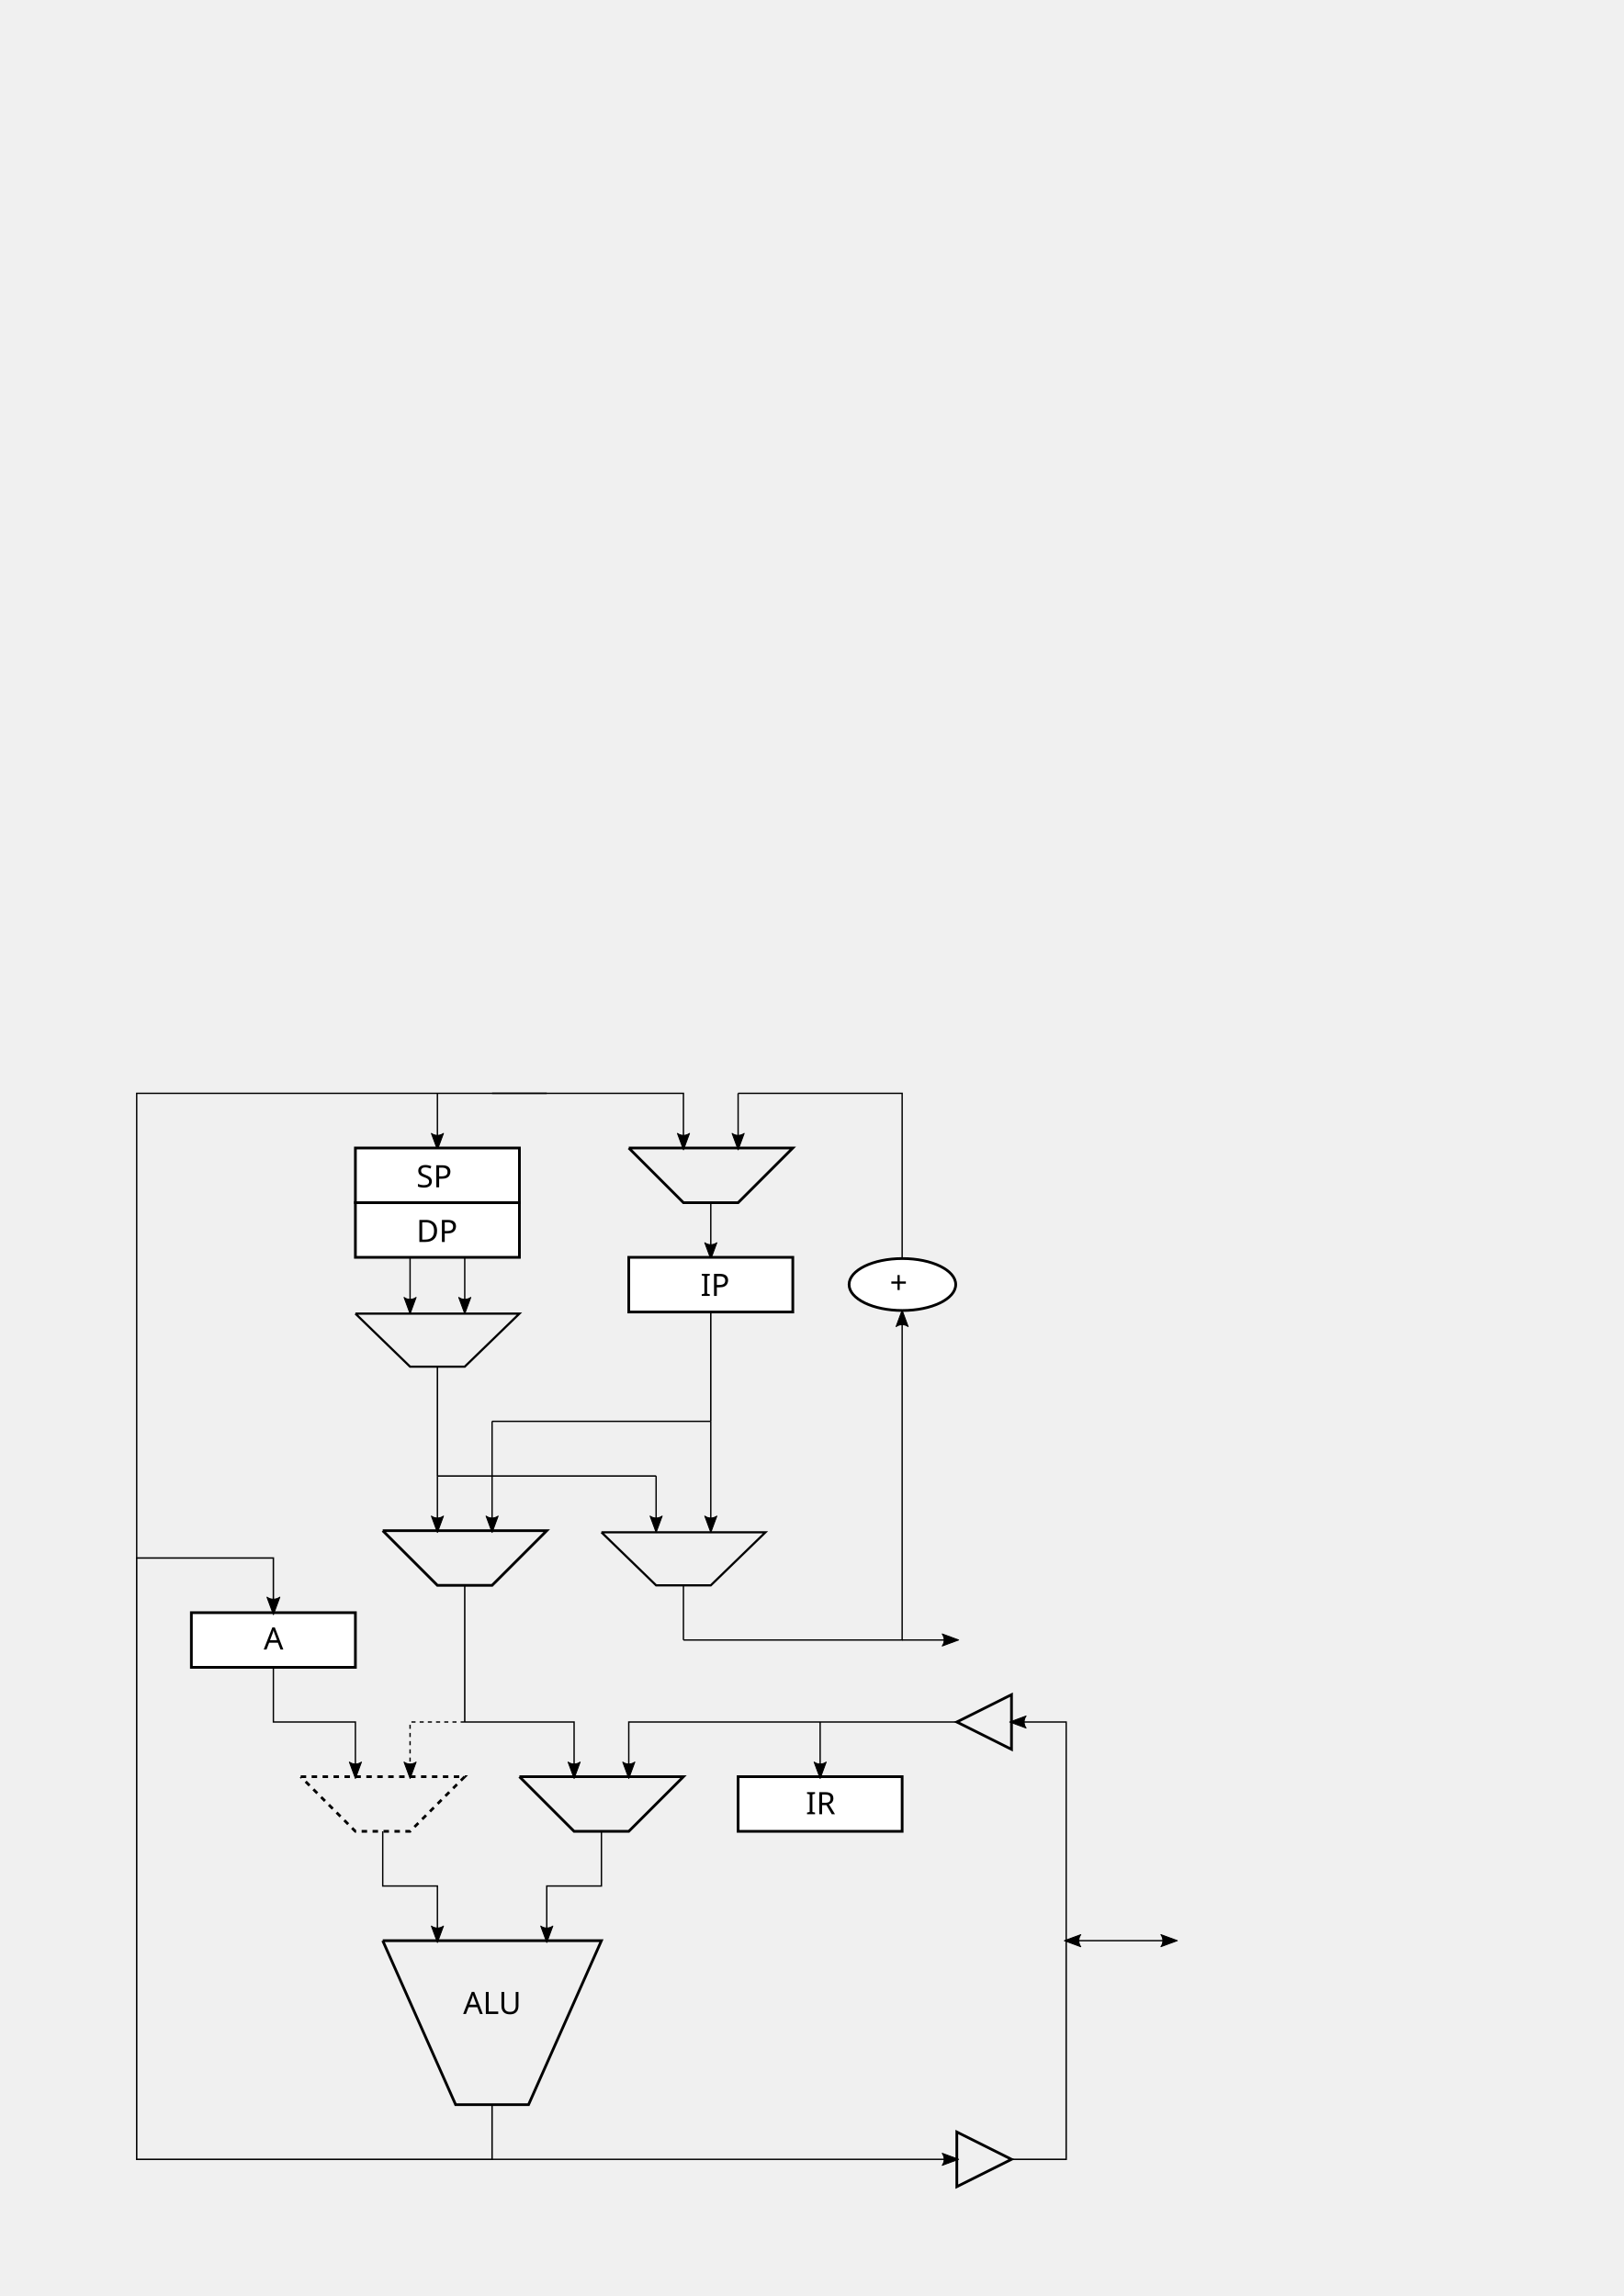
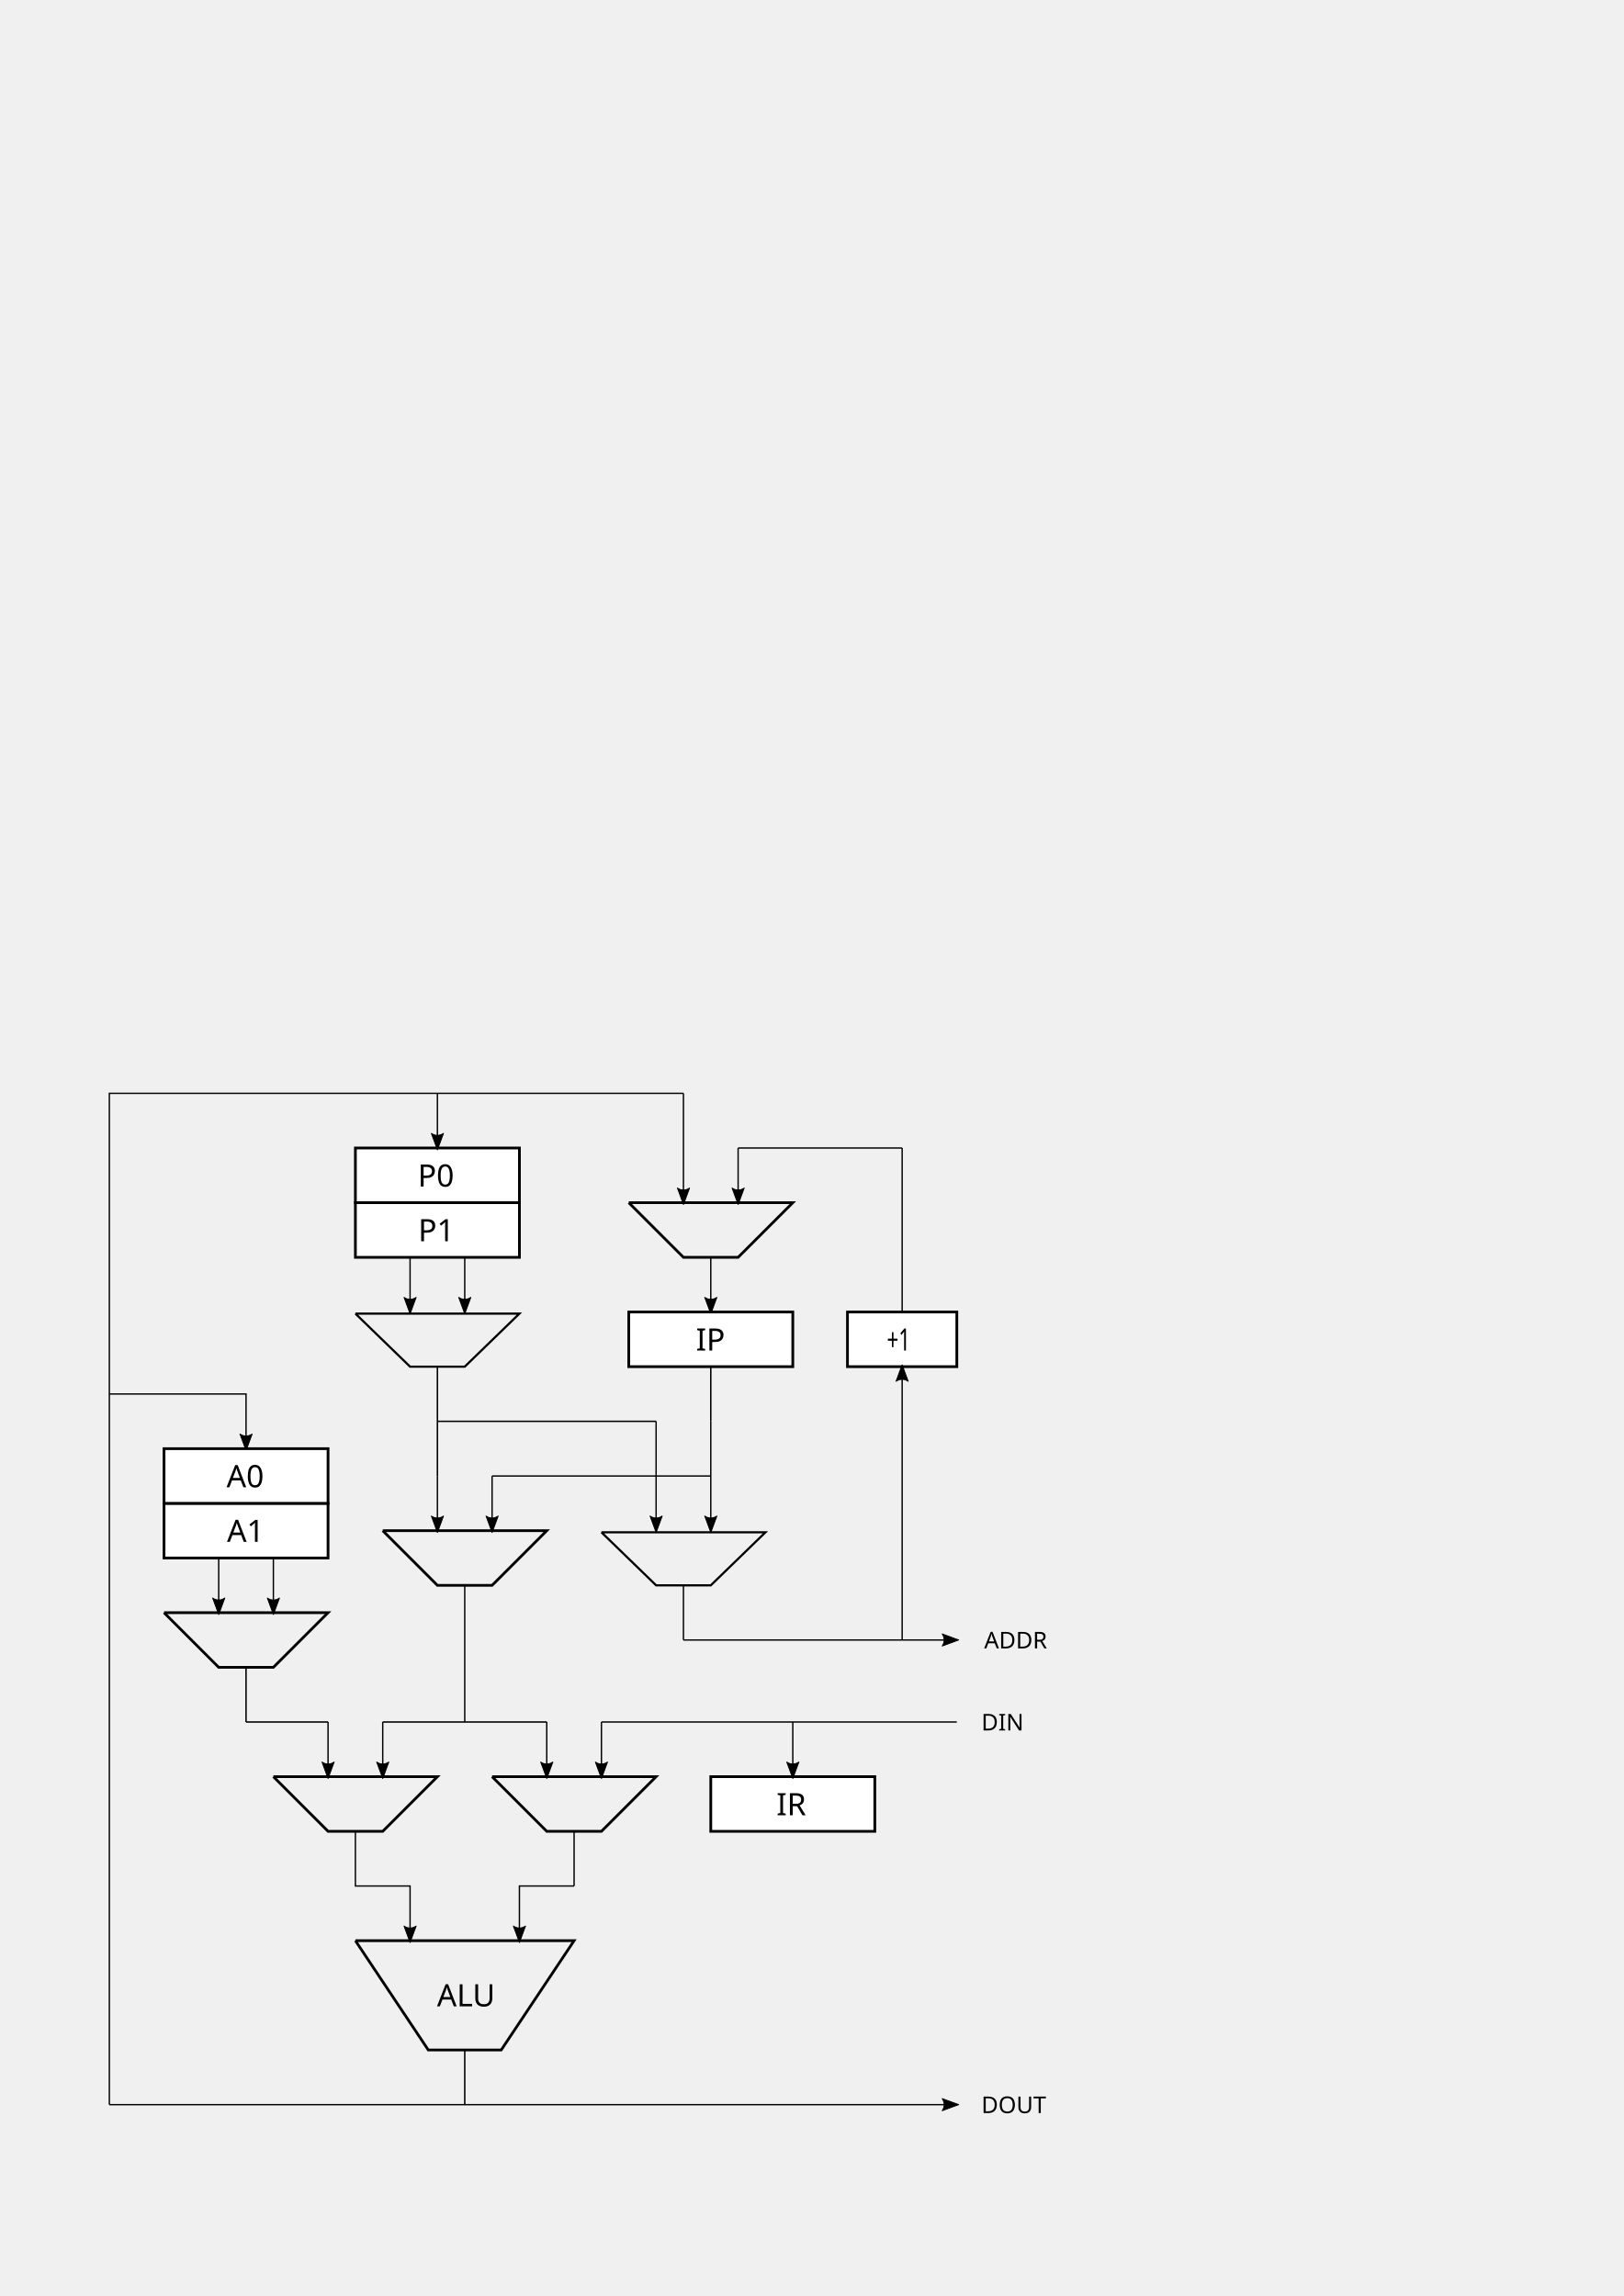
<svg xmlns="http://www.w3.org/2000/svg" width="297mm" height="420mm" viewBox="0 0 297 420" version="1.1" id="svg8">
  <defs id="defs2">
+     <marker orient="auto" refY="0.0" refX="0.0" id="marker8257" style="overflow:visible;">
+       <path id="path8255" style="fill-rule:evenodd;stroke-width:0.625;stroke-linejoin:round;stroke:#000000;stroke-opacity:1;fill:#000000;fill-opacity:1" d="M 8.719,4.034 L -2.207,0.016 L 8.719,-4.002 C 6.973,-1.63 6.983,1.616 8.719,4.034 z " transform="scale(1.1) rotate(180) translate(1,0)" />
+     </marker>
+     <marker style="overflow:visible;" id="marker4934" refX="0.0" refY="0.0" orient="auto">
+       <path transform="scale(1.1) rotate(180) translate(1,0)" d="M 8.719,4.034 L -2.207,0.016 L 8.719,-4.002 C 6.973,-1.63 6.983,1.616 8.719,4.034 z " style="fill-rule:evenodd;stroke-width:0.625;stroke-linejoin:round;stroke:#000000;stroke-opacity:1;fill:#000000;fill-opacity:1" id="path4932" />
+     </marker>
+     <marker orient="auto" refY="0.0" refX="0.0" id="marker4731" style="overflow:visible;">
+       <path id="path4729" style="fill-rule:evenodd;stroke-width:0.625;stroke-linejoin:round;stroke:#000000;stroke-opacity:1;fill:#000000;fill-opacity:1" d="M 8.719,4.034 L -2.207,0.016 L 8.719,-4.002 C 6.973,-1.63 6.983,1.616 8.719,4.034 z " transform="scale(1.1) rotate(180) translate(1,0)" />
+     </marker>
+     <marker style="overflow:visible;" id="marker2087" refX="0.0" refY="0.0" orient="auto">
+       <path transform="scale(1.1) rotate(180) translate(1,0)" d="M 8.719,4.034 L -2.207,0.016 L 8.719,-4.002 C 6.973,-1.63 6.983,1.616 8.719,4.034 z " style="fill-rule:evenodd;stroke-width:0.625;stroke-linejoin:round;stroke:#000000;stroke-opacity:1;fill:#000000;fill-opacity:1" id="path2085" />
+     </marker>
+     <marker orient="auto" refY="0.0" refX="0.0" id="marker7317" style="overflow:visible;">
+       <path id="path7315" style="fill-rule:evenodd;stroke-width:0.625;stroke-linejoin:round;stroke:#000000;stroke-opacity:1;fill:#000000;fill-opacity:1" d="M 8.719,4.034 L -2.207,0.016 L 8.719,-4.002 C 6.973,-1.63 6.983,1.616 8.719,4.034 z " transform="scale(1.1) rotate(180) translate(1,0)" />
+     </marker>
+     <marker style="overflow:visible;" id="marker6648" refX="0.0" refY="0.0" orient="auto">
+       <path transform="scale(1.1) rotate(180) translate(1,0)" d="M 8.719,4.034 L -2.207,0.016 L 8.719,-4.002 C 6.973,-1.63 6.983,1.616 8.719,4.034 z " style="fill-rule:evenodd;stroke-width:0.625;stroke-linejoin:round;stroke:#000000;stroke-opacity:1;fill:#000000;fill-opacity:1" id="path6646" />
+     </marker>
+     <marker orient="auto" refY="0.0" refX="0.0" id="marker2574" style="overflow:visible;">
+       <path id="path2572" style="fill-rule:evenodd;stroke-width:0.625;stroke-linejoin:round;stroke:#000000;stroke-opacity:1;fill:#000000;fill-opacity:1" d="M 8.719,4.034 L -2.207,0.016 L 8.719,-4.002 C 6.973,-1.63 6.983,1.616 8.719,4.034 z " transform="scale(1.1) rotate(180) translate(1,0)" />
+     </marker>
+     <marker style="overflow:visible;" id="marker2372" refX="0.0" refY="0.0" orient="auto">
+       <path transform="scale(1.1) rotate(180) translate(1,0)" d="M 8.719,4.034 L -2.207,0.016 L 8.719,-4.002 C 6.973,-1.63 6.983,1.616 8.719,4.034 z " style="fill-rule:evenodd;stroke-width:0.625;stroke-linejoin:round;stroke:#000000;stroke-opacity:1;fill:#000000;fill-opacity:1" id="path2370" />
+     </marker>
+     <marker style="overflow:visible;" id="marker1744" refX="0.0" refY="0.0" orient="auto">
+       <path transform="scale(1.1) rotate(180) translate(1,0)" d="M 8.719,4.034 L -2.207,0.016 L 8.719,-4.002 C 6.973,-1.63 6.983,1.616 8.719,4.034 z " style="fill-rule:evenodd;stroke-width:0.625;stroke-linejoin:round;stroke:#000000;stroke-opacity:1;fill:#000000;fill-opacity:1" id="path1742" />
+     </marker>
    <marker orient="auto" refY="0.0" refX="0.0" id="marker1616" style="overflow:visible;">
      <path id="path1614" style="fill-rule:evenodd;stroke-width:0.625;stroke-linejoin:round;stroke:#000000;stroke-opacity:1;fill:#000000;fill-opacity:1" d="M 8.719,4.034 L -2.207,0.016 L 8.719,-4.002 C 6.973,-1.63 6.983,1.616 8.719,4.034 z " transform="scale(1.1) rotate(180) translate(1,0)" />
    </marker>
    <marker style="overflow:visible;" id="marker1096" refX="0.0" refY="0.0" orient="auto">
      <path transform="scale(1.1) rotate(180) translate(1,0)" d="M 8.719,4.034 L -2.207,0.016 L 8.719,-4.002 C 6.973,-1.63 6.983,1.616 8.719,4.034 z " style="fill-rule:evenodd;stroke-width:0.625;stroke-linejoin:round;stroke:#000000;stroke-opacity:1;fill:#000000;fill-opacity:1" id="path1094" />
    </marker>
-     <marker style="overflow:visible;" id="marker15450" refX="0.0" refY="0.0" orient="auto">
-       <path transform="scale(1.1) rotate(180) translate(1,0)" d="M 8.719,4.034 L -2.207,0.016 L 8.719,-4.002 C 6.973,-1.63 6.983,1.616 8.719,4.034 z " style="fill-rule:evenodd;stroke-width:0.625;stroke-linejoin:round;stroke:#000000;stroke-opacity:1;fill:#000000;fill-opacity:1" id="path15448" />
-     </marker>
    <marker orient="auto" refY="0.0" refX="0.0" id="marker15140" style="overflow:visible;">
      <path id="path15138" style="fill-rule:evenodd;stroke-width:0.625;stroke-linejoin:round;stroke:#000000;stroke-opacity:1;fill:#000000;fill-opacity:1" d="M 8.719,4.034 L -2.207,0.016 L 8.719,-4.002 C 6.973,-1.63 6.983,1.616 8.719,4.034 z " transform="scale(1.1) rotate(180) translate(1,0)" />
    </marker>
    <marker style="overflow:visible;" id="marker13744" refX="0.0" refY="0.0" orient="auto">
      <path transform="scale(1.1) rotate(180) translate(1,0)" d="M 8.719,4.034 L -2.207,0.016 L 8.719,-4.002 C 6.973,-1.63 6.983,1.616 8.719,4.034 z " style="fill-rule:evenodd;stroke-width:0.625;stroke-linejoin:round;stroke:#000000;stroke-opacity:1;fill:#000000;fill-opacity:1" id="path13742" />
-     </marker>
-     <marker orient="auto" refY="0.0" refX="0.0" id="marker13342" style="overflow:visible;">
-       <path id="path13340" style="fill-rule:evenodd;stroke-width:0.625;stroke-linejoin:round;stroke:#000000;stroke-opacity:1;fill:#000000;fill-opacity:1" d="M 8.719,4.034 L -2.207,0.016 L 8.719,-4.002 C 6.973,-1.63 6.983,1.616 8.719,4.034 z " transform="scale(1.1) rotate(180) translate(1,0)" />
    </marker>
    <marker orient="auto" refY="0.0" refX="0.0" id="Arrow2Lstart" style="overflow:visible">
      <path id="path855" style="fill-rule:evenodd;stroke-width:0.625;stroke-linejoin:round;stroke:#000000;stroke-opacity:1;fill:#000000;fill-opacity:1" d="M 8.719,4.034 L -2.207,0.016 L 8.719,-4.002 C 6.973,-1.63 6.983,1.616 8.719,4.034 z " transform="scale(1.1) translate(1,0)" />
    </marker>
    <marker orient="auto" refY="0.0" refX="0.0" id="Arrow1Lend" style="overflow:visible;">
      <path id="path840" d="M 0.0,0.0 L 5.0,-5.0 L -12.5,0.0 L 5.0,5.0 L 0.0,0.0 z " style="fill-rule:evenodd;stroke:#000000;stroke-width:1pt;stroke-opacity:1;fill:#000000;fill-opacity:1" transform="scale(0.8) rotate(180) translate(12.5,0)" />
    </marker>
    <marker orient="auto" refY="0.0" refX="0.0" id="Arrow1Lstart" style="overflow:visible">
      <path id="path837" d="M 0.0,0.0 L 5.0,-5.0 L -12.5,0.0 L 5.0,5.0 L 0.0,0.0 z " style="fill-rule:evenodd;stroke:#000000;stroke-width:1pt;stroke-opacity:1;fill:#000000;fill-opacity:1" transform="scale(0.8) translate(12.5,0)" />
    </marker>
    <marker style="overflow:visible" id="marker12744" refX="0" refY="0" orient="auto">
      <path transform="matrix(-1.1,0,0,-1.1,-1.1,0)" d="M 8.719,4.034 -2.207,0.016 8.719,-4.002 c -1.745,2.372 -1.735,5.617 -6e-7,8.035 z" style="fill:#000000;fill-opacity:1;fill-rule:evenodd;stroke:#000000;stroke-width:0.625;stroke-linejoin:round;stroke-opacity:1" id="path12742" />
    </marker>
-     <marker orient="auto" refY="0" refX="0" id="marker12556" style="overflow:visible">
-       <path id="path12554" style="fill:#000000;fill-opacity:1;fill-rule:evenodd;stroke:#000000;stroke-width:0.625;stroke-linejoin:round;stroke-opacity:1" d="M 8.719,4.034 -2.207,0.016 8.719,-4.002 c -1.745,2.372 -1.735,5.617 -6e-7,8.035 z" transform="matrix(-1.1,0,0,-1.1,-1.1,0)" />
-     </marker>
    <marker orient="auto" refY="0" refX="0" id="marker11653" style="overflow:visible">
      <path id="path11651" style="fill:#000000;fill-opacity:1;fill-rule:evenodd;stroke:#000000;stroke-width:0.625;stroke-linejoin:round;stroke-opacity:1" d="M 8.719,4.034 -2.207,0.016 8.719,-4.002 c -1.745,2.372 -1.735,5.617 -6e-7,8.035 z" transform="matrix(-1.1,0,0,-1.1,-1.1,0)" />
    </marker>
-     <marker style="overflow:visible" id="marker11533" refX="0" refY="0" orient="auto">
-       <path transform="matrix(-1.1,0,0,-1.1,-1.1,0)" d="M 8.719,4.034 -2.207,0.016 8.719,-4.002 c -1.745,2.372 -1.735,5.617 -6e-7,8.035 z" style="fill:#000000;fill-opacity:1;fill-rule:evenodd;stroke:#000000;stroke-width:0.625;stroke-linejoin:round;stroke-opacity:1" id="path11531" />
-     </marker>
    <marker orient="auto" refY="0" refX="0" id="marker10780" style="overflow:visible">
      <path id="path10778" style="fill:#000000;fill-opacity:1;fill-rule:evenodd;stroke:#000000;stroke-width:0.625;stroke-linejoin:round;stroke-opacity:1" d="M 8.719,4.034 -2.207,0.016 8.719,-4.002 c -1.745,2.372 -1.735,5.617 -6e-7,8.035 z" transform="matrix(-1.1,0,0,-1.1,-1.1,0)" />
-     </marker>
-     <marker style="overflow:visible" id="marker10226" refX="0" refY="0" orient="auto">
-       <path transform="matrix(-1.1,0,0,-1.1,-1.1,0)" d="M 8.719,4.034 -2.207,0.016 8.719,-4.002 c -1.745,2.372 -1.735,5.617 -6e-7,8.035 z" style="fill:#000000;fill-opacity:1;fill-rule:evenodd;stroke:#000000;stroke-width:0.625;stroke-linejoin:round;stroke-opacity:1" id="path10224" />
-     </marker>
-     <marker orient="auto" refY="0" refX="0" id="marker9500" style="overflow:visible">
-       <path id="path9498" style="fill:#000000;fill-opacity:1;fill-rule:evenodd;stroke:#000000;stroke-width:0.625;stroke-linejoin:round;stroke-opacity:1" d="M 8.719,4.034 -2.207,0.016 8.719,-4.002 c -1.745,2.372 -1.735,5.617 -6e-7,8.035 z" transform="matrix(-1.1,0,0,-1.1,-1.1,0)" />
-     </marker>
-     <marker style="overflow:visible" id="marker9216" refX="0" refY="0" orient="auto">
-       <path transform="matrix(-1.1,0,0,-1.1,-1.1,0)" d="M 8.719,4.034 -2.207,0.016 8.719,-4.002 c -1.745,2.372 -1.735,5.617 -6e-7,8.035 z" style="fill:#000000;fill-opacity:1;fill-rule:evenodd;stroke:#000000;stroke-width:0.625;stroke-linejoin:round;stroke-opacity:1" id="path9214" />
-     </marker>
-     <marker orient="auto" refY="0" refX="0" id="marker8976" style="overflow:visible">
-       <path id="path8974" style="fill:#000000;fill-opacity:1;fill-rule:evenodd;stroke:#000000;stroke-width:0.625;stroke-linejoin:round;stroke-opacity:1" d="M 8.719,4.034 -2.207,0.016 8.719,-4.002 c -1.745,2.372 -1.735,5.617 -6e-7,8.035 z" transform="matrix(-1.1,0,0,-1.1,-1.1,0)" />
-     </marker>
-     <marker style="overflow:visible" id="marker8070" refX="0" refY="0" orient="auto">
-       <path transform="matrix(-1.1,0,0,-1.1,-1.1,0)" d="M 8.719,4.034 -2.207,0.016 8.719,-4.002 c -1.745,2.372 -1.735,5.617 -6e-7,8.035 z" style="fill:#000000;fill-opacity:1;fill-rule:evenodd;stroke:#000000;stroke-width:0.625;stroke-linejoin:round;stroke-opacity:1" id="path8068" />
-     </marker>
-     <marker orient="auto" refY="0" refX="0" id="marker7844" style="overflow:visible">
-       <path id="path7842" style="fill:#000000;fill-opacity:1;fill-rule:evenodd;stroke:#000000;stroke-width:0.625;stroke-linejoin:round;stroke-opacity:1" d="M 8.719,4.034 -2.207,0.016 8.719,-4.002 c -1.745,2.372 -1.735,5.617 -6e-7,8.035 z" transform="matrix(-1.1,0,0,-1.1,-1.1,0)" />
    </marker>
    <marker style="overflow:visible" id="marker7760" refX="0" refY="0" orient="auto">
      <path transform="matrix(-1.1,0,0,-1.1,-1.1,0)" d="M 8.719,4.034 -2.207,0.016 8.719,-4.002 c -1.745,2.372 -1.735,5.617 -6e-7,8.035 z" style="fill:#000000;fill-opacity:1;fill-rule:evenodd;stroke:#000000;stroke-width:0.625;stroke-linejoin:round;stroke-opacity:1" id="path7758" />
    </marker>
    <marker orient="auto" refY="0" refX="0" id="Arrow1Mend" style="overflow:visible">
      <path id="path846" d="M 0,0 5,-5 -12.5,0 5,5 Z" style="fill:#000000;fill-opacity:1;fill-rule:evenodd;stroke:#000000;stroke-width:1pt;stroke-opacity:1" transform="matrix(-0.4,0,0,-0.4,-4,0)" />
    </marker>
    <marker orient="auto" refY="0" refX="0" id="Arrow2Lend" style="overflow:visible">
      <path id="path858" style="fill:#000000;fill-opacity:1;fill-rule:evenodd;stroke:#000000;stroke-width:0.625;stroke-linejoin:round;stroke-opacity:1" d="M 8.719,4.034 -2.207,0.016 8.719,-4.002 c -1.745,2.372 -1.735,5.617 -6e-7,8.035 z" transform="matrix(-1.1,0,0,-1.1,-1.1,0)" />
    </marker>
    <marker style="overflow:visible" id="marker3926" refX="0" refY="0" orient="auto">
      <path transform="matrix(-1.1,0,0,-1.1,-1.1,0)" d="M 8.719,4.034 -2.207,0.016 8.719,-4.002 c -1.745,2.372 -1.735,5.617 -6e-7,8.035 z" style="fill:#000000;fill-opacity:1;fill-rule:evenodd;stroke:#000000;stroke-width:0.625;stroke-linejoin:round;stroke-opacity:1" id="path3924" />
    </marker>
    <marker style="overflow:visible" id="marker1096-6" refX="0" refY="0" orient="auto">
      <path transform="matrix(-1.1,0,0,-1.1,-1.1,0)" d="M 8.719,4.034 -2.207,0.016 8.719,-4.002 c -1.745,2.372 -1.735,5.617 -6e-7,8.035 z" style="fill:#000000;fill-opacity:1;fill-rule:evenodd;stroke:#000000;stroke-width:0.625;stroke-linejoin:round;stroke-opacity:1" id="path1094-2" />
    </marker>
    <marker style="overflow:visible" id="marker1096-6-1" refX="0" refY="0" orient="auto">
      <path transform="matrix(-1.1,0,0,-1.1,-1.1,0)" d="M 8.719,4.034 -2.207,0.016 8.719,-4.002 c -1.745,2.372 -1.735,5.617 -6e-7,8.035 z" style="fill:#000000;fill-opacity:1;fill-rule:evenodd;stroke:#000000;stroke-width:0.625;stroke-linejoin:round;stroke-opacity:1" id="path1094-2-2" />
    </marker>
    <marker orient="auto" refY="0" refX="0" id="marker1616-6" style="overflow:visible">
      <path id="path1614-7" style="fill:#000000;fill-opacity:1;fill-rule:evenodd;stroke:#000000;stroke-width:0.625;stroke-linejoin:round;stroke-opacity:1" d="M 8.719,4.034 -2.207,0.016 8.719,-4.002 c -1.745,2.372 -1.735,5.617 -6e-7,8.035 z" transform="matrix(-1.1,0,0,-1.1,-1.1,0)" />
    </marker>
    <marker orient="auto" refY="0" refX="0" id="marker1616-3" style="overflow:visible">
      <path id="path1614-5" style="fill:#000000;fill-opacity:1;fill-rule:evenodd;stroke:#000000;stroke-width:0.625;stroke-linejoin:round;stroke-opacity:1" d="M 8.719,4.034 -2.207,0.016 8.719,-4.002 c -1.745,2.372 -1.735,5.617 -6e-7,8.035 z" transform="matrix(-1.1,0,0,-1.1,-1.1,0)" />
    </marker>
    <marker orient="auto" refY="0" refX="0" id="marker1616-2" style="overflow:visible">
      <path id="path1614-9" style="fill:#000000;fill-opacity:1;fill-rule:evenodd;stroke:#000000;stroke-width:0.625;stroke-linejoin:round;stroke-opacity:1" d="M 8.719,4.034 -2.207,0.016 8.719,-4.002 c -1.745,2.372 -1.735,5.617 -6e-7,8.035 z" transform="matrix(-1.1,0,0,-1.1,-1.1,0)" />
    </marker>
+     <marker style="overflow:visible" id="marker1096-6-1-9" refX="0" refY="0" orient="auto">
+       <path transform="matrix(-1.1,0,0,-1.1,-1.1,0)" d="M 8.719,4.034 -2.207,0.016 8.719,-4.002 c -1.745,2.372 -1.735,5.617 -6e-7,8.035 z" style="fill:#000000;fill-opacity:1;fill-rule:evenodd;stroke:#000000;stroke-width:0.625;stroke-linejoin:round;stroke-opacity:1" id="path1094-2-2-3" />
+     </marker>
+     <marker style="overflow:visible" id="marker1096-6-6" refX="0" refY="0" orient="auto">
+       <path transform="matrix(-1.1,0,0,-1.1,-1.1,0)" d="M 8.719,4.034 -2.207,0.016 8.719,-4.002 c -1.745,2.372 -1.735,5.617 -6e-7,8.035 z" style="fill:#000000;fill-opacity:1;fill-rule:evenodd;stroke:#000000;stroke-width:0.625;stroke-linejoin:round;stroke-opacity:1" id="path1094-2-0" />
+     </marker>
  </defs>
  <g id="layer1" transform="translate(0,123)">
-     <g id="g10979" transform="translate(15,35)">
-       <ellipse ry="4.751" rx="9.751" cy="76.973" cx="150.046" id="path823" style="fill:#ffffff;fill-opacity:1;stroke:#000000;stroke-width:0.498;stroke-miterlimit:4;stroke-dasharray:none;stroke-opacity:1" />
-       <text id="text829" y="78.6" x="147.741" style="font-style:normal;font-weight:normal;font-size:5.644px;line-height:1.25;font-family:sans-serif;letter-spacing:0px;word-spacing:0px;fill:#000000;fill-opacity:1;stroke:none;stroke-width:0.265" xml:space="preserve">
-         <tspan style="stroke-width:0.265" y="78.6" x="147.741" id="tspan827">+</tspan>
-       </text>
+     <rect style="fill:#ffffff;fill-opacity:1;stroke:#000000;stroke-width:0.5;stroke-miterlimit:4;stroke-dasharray:none;stroke-opacity:1" id="rect817" width="30" height="10" x="65" y="97" />
+     <text xml:space="preserve" style="font-style:normal;font-weight:normal;font-size:5.644px;line-height:1.25;font-family:sans-serif;letter-spacing:0px;word-spacing:0px;fill:#000000;fill-opacity:1;stroke:none;stroke-width:0.265" x="76.486" y="104.057" id="text821-5">
+       <tspan x="76.486" y="104.057" style="stroke-width:0.265" id="tspan1140">P1</tspan>
+     </text>
+     <path style="fill:none;stroke:#000000;stroke-width:0.5;stroke-linecap:butt;stroke-linejoin:miter;stroke-miterlimit:4;stroke-dasharray:none;stroke-opacity:1" d="m 115,97 h 30 L 135,107 h -10 L 115,97" id="path833-2" />
+     <path style="fill:none;stroke:#000000;stroke-width:0.25;stroke-linecap:butt;stroke-linejoin:miter;stroke-miterlimit:4;stroke-dasharray:none;stroke-opacity:1" d="m 125,167 v 10" id="path4034" />
+     <g id="g5760" transform="translate(0,-15)">
+       <rect y="167" x="30" height="10" width="30" id="rect817-2" style="fill:#ffffff;fill-opacity:1;stroke:#000000;stroke-width:0.5;stroke-miterlimit:4;stroke-dasharray:none;stroke-opacity:1" />
    </g>
-     <g id="g10969" transform="translate(4.99999,25)">
-       <rect y="72" x="60" height="10" width="30" id="rect817" style="fill:#ffffff;fill-opacity:1;stroke:#000000;stroke-width:0.5;stroke-miterlimit:4;stroke-dasharray:none;stroke-opacity:1" />
-       <text id="text821-5" y="79.188" x="71.156" style="font-style:normal;font-weight:normal;font-size:5.644px;line-height:1.25;font-family:sans-serif;letter-spacing:0px;word-spacing:0px;fill:#000000;fill-opacity:1;stroke:none;stroke-width:0.265" xml:space="preserve">
-         <tspan id="tspan1140" style="stroke-width:0.265" y="79.188" x="71.156">DP</tspan>
-       </text>
-     </g>
-     <path style="fill:none;stroke:#000000;stroke-width:0.5;stroke-linecap:butt;stroke-linejoin:miter;stroke-miterlimit:4;stroke-dasharray:none;stroke-opacity:1" d="m 115,87 h 30 L 135,97 h -10 L 115,87" id="path833-2" />
-     <path style="fill:none;stroke:#000000;stroke-width:0.25;stroke-linecap:butt;stroke-linejoin:miter;stroke-miterlimit:4;stroke-dasharray:none;stroke-opacity:1" d="m 125,167 v 10" id="path4034" />
-     <path style="fill:none;stroke:#000000;stroke-width:0.25;stroke-linecap:butt;stroke-linejoin:miter;stroke-miterlimit:4;stroke-dasharray:none;stroke-opacity:1;marker-end:url(#marker3926)" d="m 125,177 h 40 v -60" id="path4036" />
-     <rect style="fill:#ffffff;fill-opacity:1;stroke:#000000;stroke-width:0.5;stroke-miterlimit:4;stroke-dasharray:none;stroke-opacity:1" id="rect817-2" width="30" height="10" x="35" y="172" />
-     <path style="fill:none;stroke:#000000;stroke-width:0.5;stroke-linecap:butt;stroke-linejoin:miter;stroke-miterlimit:4;stroke-dasharray:1,1;stroke-opacity:1;stroke-dashoffset:0" d="m 55,202 h 30 L 75,212 H 65 L 55,202" id="path833-2-8" />
-     <text xml:space="preserve" style="font-style:normal;font-weight:normal;font-size:5.644px;line-height:1.25;font-family:sans-serif;letter-spacing:0px;word-spacing:0px;fill:#000000;fill-opacity:1;stroke:none;stroke-width:0.265" x="48.229" y="178.744" id="text7718">
-       <tspan id="tspan7716" x="48.229" y="178.744" style="stroke-width:0.265">A</tspan>
+     <text xml:space="preserve" style="font-style:normal;font-weight:normal;font-size:5.644px;line-height:1.25;font-family:sans-serif;letter-spacing:0px;word-spacing:0px;fill:#000000;fill-opacity:1;stroke:none;stroke-width:0.265" x="41.512" y="159.057" id="text7718">
+       <tspan id="tspan7716" x="41.512" y="159.057" style="stroke-width:0.265">A1</tspan>
    </text>
-     <path style="fill:none;stroke:#000000;stroke-width:0.5;stroke-linecap:butt;stroke-linejoin:miter;stroke-miterlimit:4;stroke-dasharray:none;stroke-opacity:1" d="m 95,202 h 30 l -10,10 H 105 L 95,202" id="path833-2-8-7" />
-     <path style="fill:none;stroke:#000000;stroke-width:0.25;stroke-linecap:butt;stroke-linejoin:miter;stroke-miterlimit:4;stroke-dasharray:none;stroke-opacity:1;marker-end:url(#marker7760)" d="m 70,212 v 10 h 10 v 10" id="path7750" />
-     <path style="fill:none;stroke:#000000;stroke-width:0.25;stroke-linecap:butt;stroke-linejoin:miter;stroke-miterlimit:4;stroke-dasharray:none;stroke-opacity:1;marker-end:url(#marker7844)" d="m 110,212 v 10 h -10 v 10" id="path7834" />
-     <g id="g131">
-       <path id="path833-2-8-9" d="M 70,232 H 110 L 96.667,262 H 83.333 L 70,232" style="fill:none;stroke:#000000;stroke-width:0.5;stroke-linecap:butt;stroke-linejoin:miter;stroke-miterlimit:4;stroke-dasharray:none;stroke-opacity:1" />
-       <text id="text8058" y="245.413" x="84.708" style="font-style:normal;font-weight:normal;font-size:5.644px;line-height:1.25;font-family:sans-serif;letter-spacing:0px;word-spacing:0px;fill:#000000;fill-opacity:1;stroke:none;stroke-width:0.265" xml:space="preserve">
-         <tspan style="stroke-width:0.265" y="245.413" x="84.708" id="tspan8056">ALU</tspan>
-       </text>
-     </g>
-     <path style="fill:none;stroke:#000000;stroke-width:0.25;stroke-linecap:butt;stroke-linejoin:miter;stroke-miterlimit:4;stroke-dasharray:none;stroke-opacity:1;marker-end:url(#marker8070);stroke-dashoffset:0" d="m 50,182 v 10 h 15 v 10" id="path8060" />
-     <path style="fill:none;stroke:#000000;stroke-width:0.265px;stroke-linecap:butt;stroke-linejoin:miter;stroke-opacity:1;marker-end:url(#marker8976)" d="m 90,262 v 10 H 25 V 162 h 25 v 10" id="path8966" />
-     <path style="fill:none;stroke:#000000;stroke-width:0.25;stroke-linecap:butt;stroke-linejoin:miter;stroke-miterlimit:4;stroke-dasharray:0.75, 0.75;stroke-dashoffset:0;stroke-opacity:1;marker-end:url(#marker9216)" d="M 85,192 H 75 v 10" id="path9476" />
-     <path style="fill:none;stroke:#000000;stroke-width:0.25;stroke-linecap:butt;stroke-linejoin:miter;stroke-miterlimit:4;stroke-dasharray:none;stroke-opacity:1;marker-end:url(#marker9500)" d="m 85,192 h 20 v 10" id="path9490" />
-     <g id="g10344" transform="translate(15,34.99998)">
-       <path id="path3916" d="M 150,72 V 42 h -30" style="fill:none;stroke:#000000;stroke-width:0.25;stroke-linecap:butt;stroke-linejoin:miter;stroke-miterlimit:4;stroke-dasharray:none;stroke-opacity:1" />
-       <path id="path10216" d="M 120,42 V 52" style="fill:none;stroke:#000000;stroke-width:0.25;stroke-linecap:butt;stroke-linejoin:miter;stroke-miterlimit:4;stroke-dasharray:none;stroke-opacity:1;marker-end:url(#marker10226)" />
-     </g>
-     <path style="fill:none;stroke:#000000;stroke-width:0.25;stroke-linecap:butt;stroke-linejoin:miter;stroke-miterlimit:4;stroke-dasharray:none;stroke-opacity:1;marker-end:url(#marker10780)" d="m 130,97 v 10" id="path10770" />
-     <g id="g10974" transform="translate(15,35)">
-       <rect y="72" x="100" height="10" width="30" id="rect817-7" style="fill:#ffffff;fill-opacity:1;stroke:#000000;stroke-width:0.5;stroke-miterlimit:4;stroke-dasharray:none;stroke-opacity:1" />
-       <text id="text10964" y="79.058" x="113.129" style="font-style:normal;font-weight:normal;font-size:5.644px;line-height:1.25;font-family:sans-serif;letter-spacing:0px;word-spacing:0px;fill:#000000;fill-opacity:1;stroke:none;stroke-width:0.265" xml:space="preserve">
-         <tspan style="stroke-width:0.265" y="79.058" x="113.129" id="tspan10962">IP</tspan>
-       </text>
-     </g>
-     <path style="fill:none;stroke:#000000;stroke-width:0.25;stroke-linecap:butt;stroke-linejoin:miter;stroke-miterlimit:4;stroke-dasharray:none;stroke-opacity:1" d="M 25,162 V 77 h 75" id="path11521" />
-     <path style="fill:none;stroke:#000000;stroke-width:0.25;stroke-linecap:butt;stroke-linejoin:miter;stroke-miterlimit:4;stroke-dasharray:none;stroke-opacity:1;marker-end:url(#marker11533)" d="m 175,192 h -60 v 10" id="path11523" />
-     <path style="fill:none;stroke:#000000;stroke-width:0.25;stroke-linecap:butt;stroke-linejoin:miter;stroke-miterlimit:4;stroke-dasharray:none;stroke-opacity:1;marker-end:url(#marker11653)" d="M 90,272 H 175" id="path11643" />
-     <path style="fill:none;stroke:#000000;stroke-width:0.5;stroke-linecap:butt;stroke-linejoin:miter;stroke-miterlimit:4;stroke-dasharray:none;stroke-opacity:1" d="m 175,267 v 10 l 10,-5 z" id="path11899" />
-     <path style="fill:none;stroke:#000000;stroke-width:0.5;stroke-linecap:butt;stroke-linejoin:miter;stroke-miterlimit:4;stroke-dasharray:none;stroke-opacity:1" d="m 185,187 v 10 l -10,-5 z" id="path11899-3" />
-     <path style="fill:none;stroke:#000000;stroke-width:0.25;stroke-linecap:butt;stroke-linejoin:miter;stroke-miterlimit:4;stroke-dasharray:none;stroke-opacity:1;marker-end:url(#marker12556)" d="M 195,232 V 192 H 185" id="path12546" />
-     <path style="fill:none;stroke:#000000;stroke-width:0.265px;stroke-linecap:butt;stroke-linejoin:miter;stroke-opacity:1" d="m 195,232 v 40 h -10" id="path12732" />
-     <path style="fill:none;stroke:#000000;stroke-width:0.25;stroke-linecap:butt;stroke-linejoin:miter;stroke-miterlimit:4;stroke-dasharray:none;stroke-opacity:1;marker-start:url(#Arrow2Lstart);marker-end:url(#marker13342)" d="m 195,232 h 20" id="path12734" />
-     <path style="fill:none;stroke:#000000;stroke-width:0.25;stroke-linecap:butt;stroke-linejoin:miter;stroke-miterlimit:4;stroke-dasharray:none;stroke-opacity:1;marker-end:url(#marker13744)" d="M 165,177 H 175" id="path13596" />
-     <path style="fill:none;stroke:#000000;stroke-width:0.25;stroke-linecap:butt;stroke-linejoin:miter;stroke-miterlimit:4;stroke-dasharray:none;stroke-opacity:1;marker-end:url(#marker15140)" d="M 80,77 V 87" id="path15130" />
-     <path style="fill:none;stroke:#000000;stroke-width:0.25;stroke-linecap:butt;stroke-linejoin:miter;stroke-miterlimit:4;stroke-dasharray:none;stroke-opacity:1;marker-end:url(#marker15450)" d="m 90,77 h 35 V 87" id="path15440" />
-     <g id="g10974-3" transform="translate(34.99999,130)">
-       <text id="text10964-7" y="79.058" x="113.129" style="font-style:normal;font-weight:normal;font-size:5.644px;line-height:1.25;font-family:sans-serif;letter-spacing:0px;word-spacing:0px;fill:#000000;fill-opacity:1;stroke:none;stroke-width:0.265" xml:space="preserve">
-         <tspan style="stroke-width:0.265" y="79.058" x="113.129" id="tspan10962-5">IP</tspan>
-       </text>
-       <rect y="72" x="100" height="10" width="30" id="rect817-7-6" style="fill:#ffffff;fill-opacity:1;stroke:#000000;stroke-width:0.5;stroke-miterlimit:4;stroke-dasharray:none;stroke-opacity:1" />
-       <text xml:space="preserve" style="font-style:normal;font-weight:normal;font-size:5.644px;line-height:1.25;font-family:sans-serif;letter-spacing:0px;word-spacing:0px;fill:#000000;fill-opacity:1;stroke:none;stroke-width:0.265" x="112.381" y="78.871" id="text135">
-         <tspan id="tspan133" x="112.381" y="78.871" style="stroke-width:0.265">IR</tspan>
-       </text>
-     </g>
-     <path style="fill:none;stroke:#000000;stroke-width:0.25;stroke-linecap:butt;stroke-linejoin:miter;stroke-opacity:1;stroke-miterlimit:4;stroke-dasharray:none;marker-end:url(#marker1096)" d="m 150,192 v 10" id="path137" />
-     <g id="g10969-3" transform="translate(5,14.99999)">
-       <rect y="72" x="60" height="10" width="30" id="rect817-6" style="fill:#ffffff;fill-opacity:1;stroke:#000000;stroke-width:0.5;stroke-miterlimit:4;stroke-dasharray:none;stroke-opacity:1" />
-       <text id="text821-5-7" y="79.188" x="71.156" style="font-style:normal;font-weight:normal;font-size:5.644px;line-height:1.25;font-family:sans-serif;letter-spacing:0px;word-spacing:0px;fill:#000000;fill-opacity:1;stroke:none;stroke-width:0.265" xml:space="preserve">
-         <tspan id="tspan1140-5" style="stroke-width:0.265" y="79.188" x="71.156">SP</tspan>
-       </text>
-     </g>
+     <path style="fill:none;stroke:#000000;stroke-width:0.5;stroke-linecap:butt;stroke-linejoin:miter;stroke-miterlimit:4;stroke-dasharray:none;stroke-opacity:1" d="m 90,202 h 30 L 110,212 H 100 L 90,202" id="path833-2-8-7" />
+     <path style="fill:none;stroke:#000000;stroke-width:0.25;stroke-linecap:butt;stroke-linejoin:miter;stroke-miterlimit:4;stroke-dasharray:none;stroke-opacity:1;marker-end:url(#marker7760)" d="m 65,212 v 10 h 10 v 10" id="path7750" />
+     <path style="fill:none;stroke:#000000;stroke-width:0.5;stroke-linecap:butt;stroke-linejoin:miter;stroke-miterlimit:4;stroke-dasharray:none;stroke-opacity:1" d="M 65,232 H 105 L 91.667,252 h -13.333 l -13.333,-20" id="path833-2-8-9" />
+     <path style="fill:none;stroke:#000000;stroke-width:0.25;stroke-linecap:butt;stroke-linejoin:miter;stroke-miterlimit:4;stroke-dasharray:none;stroke-opacity:1;marker-end:url(#marker10780)" d="m 130,107 v 10" id="path10770" />
+     <rect style="fill:#ffffff;fill-opacity:1;stroke:#000000;stroke-width:0.5;stroke-miterlimit:4;stroke-dasharray:none;stroke-opacity:1" id="rect817-7" width="30" height="10" x="115" y="117" />
+     <text xml:space="preserve" style="font-style:normal;font-weight:normal;font-size:5.644px;line-height:1.25;font-family:sans-serif;letter-spacing:0px;word-spacing:0px;fill:#000000;fill-opacity:1;stroke:none;stroke-width:0.265" x="127.285" y="124.057" id="text10964">
+       <tspan id="tspan10962" x="127.285" y="124.057" style="stroke-width:0.265">IP</tspan>
+     </text>
+     <path style="fill:none;stroke:#000000;stroke-width:0.25;stroke-linecap:butt;stroke-linejoin:miter;stroke-miterlimit:4;stroke-dasharray:none;stroke-opacity:1" d="M 20,262 V 77 h 105" id="path11521" />
+     <path style="fill:none;stroke:#000000;stroke-width:0.25;stroke-linecap:butt;stroke-linejoin:miter;stroke-miterlimit:4;stroke-dasharray:none;stroke-opacity:1;marker-end:url(#marker11653)" d="M 20,262 H 175" id="path11643" />
+     <path style="fill:none;stroke:#000000;stroke-width:0.25;stroke-linecap:butt;stroke-linejoin:miter;stroke-miterlimit:4;stroke-dasharray:none;stroke-opacity:1;marker-end:url(#marker13744)" d="m 125,177 h 50" id="path13596" />
+     <path style="fill:none;stroke:#000000;stroke-width:0.25;stroke-linecap:butt;stroke-linejoin:miter;stroke-miterlimit:4;stroke-dasharray:none;stroke-opacity:1;marker-end:url(#marker15140)" d="m 70,192 v 10" id="path15130" />
+     <text xml:space="preserve" style="font-style:normal;font-weight:normal;font-size:5.644px;line-height:1.25;font-family:sans-serif;letter-spacing:0px;word-spacing:0px;fill:#000000;fill-opacity:1;stroke:none;stroke-width:0.265" x="142.285" y="209.057" id="text10964-7">
+       <tspan id="tspan10962-5" x="142.285" y="209.057" style="stroke-width:0.265">IP</tspan>
+     </text>
+     <rect style="fill:#ffffff;fill-opacity:1;stroke:#000000;stroke-width:0.5;stroke-miterlimit:4;stroke-dasharray:none;stroke-opacity:1" id="rect817-7-6" width="30" height="10" x="130" y="202" />
+     <text id="text135" y="209.057" x="142.011" style="font-style:normal;font-weight:normal;font-size:5.644px;line-height:1.25;font-family:sans-serif;letter-spacing:0px;word-spacing:0px;fill:#000000;fill-opacity:1;stroke:none;stroke-width:0.265" xml:space="preserve">
+       <tspan style="stroke-width:0.265" y="209.057" x="142.011" id="tspan133">IR</tspan>
+     </text>
+     <path style="fill:none;stroke:#000000;stroke-width:0.25;stroke-linecap:butt;stroke-linejoin:miter;stroke-miterlimit:4;stroke-dasharray:none;stroke-opacity:1;marker-end:url(#marker1096)" d="m 145,192 v 10" id="path137" />
+     <rect style="fill:#ffffff;fill-opacity:1;stroke:#000000;stroke-width:0.5;stroke-miterlimit:4;stroke-dasharray:none;stroke-opacity:1" id="rect817-6" width="30" height="10" x="65" y="87" />
+     <text xml:space="preserve" style="font-style:normal;font-weight:normal;font-size:5.644px;line-height:1.25;font-family:sans-serif;letter-spacing:0px;word-spacing:0px;fill:#000000;fill-opacity:1;stroke:none;stroke-width:0.265" x="76.413" y="94.055" id="text821-5-7">
+       <tspan x="76.413" y="94.055" style="stroke-width:0.265" id="tspan1140-5">P0</tspan>
+     </text>
    <path style="fill:none;stroke:#000000;stroke-width:0.399;stroke-linecap:butt;stroke-linejoin:miter;stroke-miterlimit:4;stroke-dasharray:none;stroke-opacity:1" d="m 110,157.295 h 30 l -10,9.705 h -10 l -10,-9.705" id="path833-3" />
    <path style="fill:none;stroke:#000000;stroke-width:0.399;stroke-linecap:butt;stroke-linejoin:miter;stroke-miterlimit:4;stroke-dasharray:none;stroke-opacity:1" d="M 65,117.295 H 95 l -10,9.705 h -10 l -10,-9.705" id="path833-3-5" />
    <path style="fill:none;stroke:#000000;stroke-width:0.25;stroke-linecap:butt;stroke-linejoin:miter;stroke-miterlimit:4;stroke-dasharray:none;stroke-opacity:1;marker-end:url(#marker1096-6)" d="m 75,107 v 10" id="path137-9" />
    <path style="fill:none;stroke:#000000;stroke-width:0.25;stroke-linecap:butt;stroke-linejoin:miter;stroke-miterlimit:4;stroke-dasharray:none;stroke-opacity:1;marker-end:url(#marker1096-6-1)" d="m 85,107 v 10" id="path137-9-7" />
    <path style="fill:none;stroke:#000000;stroke-width:0.5;stroke-linecap:butt;stroke-linejoin:miter;stroke-miterlimit:4;stroke-dasharray:none;stroke-opacity:1" d="m 70,157 h 30 L 90,167 H 80 L 70,157" id="path833-2-8-7-3" />
    <path style="fill:none;stroke:#000000;stroke-width:0.25;stroke-linecap:butt;stroke-linejoin:miter;stroke-miterlimit:4;stroke-dasharray:none;stroke-opacity:1;marker-end:url(#marker1616)" d="M 130,137 V 157" id="path1606" />
    <path style="fill:none;stroke:#000000;stroke-width:0.25;stroke-linecap:butt;stroke-linejoin:miter;stroke-miterlimit:4;stroke-dasharray:none;stroke-opacity:1;marker-end:url(#marker1616-6)" d="m 80,147 v 10" id="path1606-5" />
-     <path style="fill:none;stroke:#000000;stroke-width:0.25;stroke-linecap:butt;stroke-linejoin:miter;stroke-miterlimit:4;stroke-dasharray:none;stroke-opacity:1;marker-end:url(#marker1616-3)" d="m 90,137 v 20" id="path1606-6" />
-     <path style="fill:none;stroke:#000000;stroke-width:0.25;stroke-linecap:butt;stroke-linejoin:miter;stroke-miterlimit:4;stroke-dasharray:none;stroke-opacity:1;marker-end:url(#marker1616-2)" d="m 120,147 v 10" id="path1606-1" />
-     <path style="fill:none;stroke:#000000;stroke-width:0.25;stroke-linecap:butt;stroke-linejoin:miter;stroke-miterlimit:4;stroke-dasharray:none;stroke-opacity:1" d="M 90,137 H 130" id="path3135" />
-     <path style="fill:none;stroke:#000000;stroke-width:0.265px;stroke-linecap:butt;stroke-linejoin:miter;stroke-opacity:1" d="m 130,117 v 20" id="path3137" />
-     <path style="fill:none;stroke:#000000;stroke-width:0.265px;stroke-linecap:butt;stroke-linejoin:miter;stroke-opacity:1" d="M 80,147 H 120" id="path3139" />
+     <path style="fill:none;stroke:#000000;stroke-width:0.25;stroke-linecap:butt;stroke-linejoin:miter;stroke-miterlimit:4;stroke-dasharray:none;stroke-opacity:1;marker-end:url(#marker1616-3)" d="m 90,147 v 10" id="path1606-6" />
+     <path style="fill:none;stroke:#000000;stroke-width:0.25;stroke-linecap:butt;stroke-linejoin:miter;stroke-miterlimit:4;stroke-dasharray:none;stroke-opacity:1;marker-end:url(#marker1616-2)" d="m 120,137 v 20" id="path1606-1" />
+     <path style="fill:none;stroke:#000000;stroke-width:0.25;stroke-linecap:butt;stroke-linejoin:miter;stroke-miterlimit:4;stroke-dasharray:none;stroke-opacity:1" d="m 90,147 h 40" id="path3135" />
+     <path style="fill:none;stroke:#000000;stroke-width:0.265px;stroke-linecap:butt;stroke-linejoin:miter;stroke-opacity:1" d="m 130,127 v 10" id="path3137" />
+     <path style="fill:none;stroke:#000000;stroke-width:0.265px;stroke-linecap:butt;stroke-linejoin:miter;stroke-opacity:1" d="M 80,137 H 120" id="path3139" />
    <path style="fill:none;stroke:#000000;stroke-width:0.265px;stroke-linecap:butt;stroke-linejoin:miter;stroke-opacity:1" d="m 80,127 v 20" id="path3669" />
-     <path style="fill:none;stroke:#000000;stroke-width:0.265px;stroke-linecap:butt;stroke-linejoin:miter;stroke-opacity:1" d="m 85,167 v 25" id="path3905" />
+     <path style="fill:none;stroke:#000000;stroke-width:0.25;stroke-linecap:butt;stroke-linejoin:miter;stroke-miterlimit:4;stroke-dasharray:none;stroke-opacity:1;marker-end:" d="m 85,167 v 25" id="path3905" />
+     <path style="fill:none;stroke:#000000;stroke-width:0.5;stroke-linecap:butt;stroke-linejoin:miter;stroke-miterlimit:4;stroke-dasharray:none;stroke-opacity:1" d="m 50,202 h 30 L 70,212 H 60 L 50,202" id="path833-2-3" />
+     <path style="fill:none;stroke:#000000;stroke-width:0.25;stroke-linecap:butt;stroke-linejoin:miter;stroke-miterlimit:4;stroke-dasharray:none;stroke-opacity:1" d="M 165,117 V 87" id="path1730" />
+     <path style="fill:none;stroke:#000000;stroke-width:0.25;stroke-linecap:butt;stroke-linejoin:miter;stroke-miterlimit:4;stroke-dasharray:none;stroke-opacity:1" d="M 165,87 H 135" id="path1732" />
+     <path style="fill:none;stroke:#000000;stroke-width:0.25;stroke-linecap:butt;stroke-linejoin:miter;stroke-miterlimit:4;stroke-dasharray:none;stroke-opacity:1;marker-end:url(#marker1744)" d="M 135,87 V 97" id="path1734" />
+     <path style="fill:none;stroke:#000000;stroke-width:0.25;stroke-linecap:butt;stroke-linejoin:miter;stroke-miterlimit:4;stroke-dasharray:none;stroke-opacity:1;marker-end:url(#marker2372)" d="M 125,77 V 97" id="path2360" />
+     <path style="fill:none;stroke:#000000;stroke-width:0.25;stroke-linecap:butt;stroke-linejoin:miter;stroke-miterlimit:4;stroke-dasharray:none;stroke-opacity:1;marker-end:url(#marker2574)" d="M 80,77 V 87" id="path2362" />
+     <path style="fill:none;stroke:#000000;stroke-width:0.25;stroke-linecap:butt;stroke-linejoin:miter;stroke-miterlimit:4;stroke-dasharray:none;stroke-opacity:1" d="M 105,212 V 222" id="path4788" />
+     <path style="fill:none;stroke:#000000;stroke-width:0.25;stroke-linecap:butt;stroke-linejoin:miter;stroke-miterlimit:4;stroke-dasharray:none;stroke-opacity:1;marker-end:url(#marker6648)" d="M 105,222 H 95 L 95,232" id="path6638" />
+     <path style="fill:none;stroke:#000000;stroke-width:0.265px;stroke-linecap:butt;stroke-linejoin:miter;stroke-opacity:1" d="m 85,252 v 10" id="path7300" />
+     <path style="fill:none;stroke:#000000;stroke-width:0.25;stroke-linecap:butt;stroke-linejoin:miter;stroke-miterlimit:4;stroke-dasharray:none;stroke-opacity:1;marker-end:url(#marker7317)" d="m 20,132 h 25 v 10" id="path7307" />
+     <rect style="fill:#ffffff;fill-opacity:1;stroke:#000000;stroke-width:0.5;stroke-miterlimit:4;stroke-dasharray:none;stroke-opacity:1" id="rect817-7-7" width="20" height="10" x="155" y="117" />
+     <text xml:space="preserve" style="font-style:normal;font-weight:normal;font-size:4.609px;line-height:1.25;font-family:sans-serif;letter-spacing:0px;word-spacing:0px;fill:#000000;fill-opacity:1;stroke:none;stroke-width:0.265" x="198.654" y="101.292" id="text10964-5" transform="scale(0.8164969,1.224744)">
+       <tspan id="tspan1785" x="198.654" y="101.292" style="stroke-width:0.265">+1</tspan>
+     </text>
+     <path style="fill:none;stroke:#000000;stroke-width:0.25;stroke-linecap:butt;stroke-linejoin:miter;stroke-opacity:1;stroke-miterlimit:4;stroke-dasharray:none;marker-end:url(#marker2087)" d="M 165,177 V 127" id="path2077" />
+     <path style="fill:none;stroke:#000000;stroke-width:0.265px;stroke-linecap:butt;stroke-linejoin:miter;stroke-opacity:1" d="M 70,192 H 100" id="path4021" />
+     <path style="fill:none;stroke:#000000;stroke-width:0.25;stroke-linecap:butt;stroke-linejoin:miter;stroke-opacity:1;stroke-miterlimit:4;stroke-dasharray:none;marker-end:url(#marker4731)" d="m 100,192 v 10" id="path4721" />
+     <path style="fill:none;stroke:#000000;stroke-width:0.25;stroke-linecap:butt;stroke-linejoin:miter;stroke-opacity:1;stroke-miterlimit:4;stroke-dasharray:none;marker-end:url(#marker4934)" d="m 60,192 v 10" id="path4924" />
+     <path style="fill:none;stroke:#000000;stroke-width:0.265px;stroke-linecap:butt;stroke-linejoin:miter;stroke-opacity:1" d="M 45,192 H 60" id="path5128" />
+     <path style="fill:none;stroke:#000000;stroke-width:0.265px;stroke-linecap:butt;stroke-linejoin:miter;stroke-opacity:1" d="m 45,182 v 10" id="path5130" />
+     <g id="g5760-9" transform="translate(0,-24.99998)">
+       <rect y="167" x="30" height="10" width="30" id="rect817-2-1" style="fill:#ffffff;fill-opacity:1;stroke:#000000;stroke-width:0.5;stroke-miterlimit:4;stroke-dasharray:none;stroke-opacity:1" />
+     </g>
+     <text xml:space="preserve" style="font-style:normal;font-weight:normal;font-size:5.644px;line-height:1.25;font-family:sans-serif;letter-spacing:0px;word-spacing:0px;fill:#000000;fill-opacity:1;stroke:none;stroke-width:0.265" x="41.439" y="149.055" id="text7718-2">
+       <tspan id="tspan7716-7" x="41.439" y="149.055" style="stroke-width:0.265">A0</tspan>
+     </text>
+     <path style="fill:none;stroke:#000000;stroke-width:0.5;stroke-linecap:butt;stroke-linejoin:miter;stroke-miterlimit:4;stroke-dasharray:none;stroke-opacity:1" d="m 30,172 h 30 L 50,182 H 40 L 30,172" id="path833-2-3-0" />
+     <path style="fill:none;stroke:#000000;stroke-width:0.25;stroke-linecap:butt;stroke-linejoin:miter;stroke-miterlimit:4;stroke-dasharray:none;stroke-opacity:1;marker-end:url(#marker1096-6-6)" d="M 40,162 V 172" id="path137-9-6" />
+     <path style="fill:none;stroke:#000000;stroke-width:0.25;stroke-linecap:butt;stroke-linejoin:miter;stroke-miterlimit:4;stroke-dasharray:none;stroke-opacity:1;marker-end:url(#marker1096-6-1-9)" d="M 50,162 V 172" id="path137-9-7-2" />
+     <text xml:space="preserve" style="font-style:normal;font-weight:normal;font-size:5.644px;line-height:1.25;font-family:sans-serif;letter-spacing:0px;word-spacing:0px;fill:#000000;fill-opacity:1;stroke:none;stroke-width:0.265" x="79.925" y="244.017" id="text7207">
+       <tspan id="tspan7205" x="79.925" y="244.017" style="stroke-width:0.265">ALU</tspan>
+     </text>
+     <text xml:space="preserve" style="font-style:normal;font-weight:normal;font-size:4.233px;line-height:1.25;font-family:sans-serif;letter-spacing:0px;word-spacing:0px;fill:#000000;fill-opacity:1;stroke:none;stroke-width:0.265" x="180" y="178.539" id="text7963">
+       <tspan id="tspan7961" x="180" y="178.539" style="font-size:4.233px;stroke-width:0.265">ADDR</tspan>
+     </text>
+     <text xml:space="preserve" style="font-style:normal;font-weight:normal;font-size:4.233px;line-height:1.25;font-family:sans-serif;letter-spacing:0px;word-spacing:0px;fill:#000000;fill-opacity:1;stroke:none;stroke-width:0.265" x="179.49" y="193.543" id="text7979">
+       <tspan id="tspan7977" x="179.49" y="193.543" style="font-size:4.233px;stroke-width:0.265">DIN</tspan>
+     </text>
+     <text xml:space="preserve" style="font-style:normal;font-weight:normal;font-size:4.233px;line-height:1.25;font-family:sans-serif;letter-spacing:0px;word-spacing:0px;fill:#000000;fill-opacity:1;stroke:none;stroke-width:0.265" x="179.49" y="263.537" id="text7983">
+       <tspan id="tspan7981" x="179.49" y="263.537" style="font-size:4.233px;stroke-width:0.265">DOUT</tspan>
+     </text>
+     <path style="fill:none;stroke:#000000;stroke-width:0.25;stroke-linecap:butt;stroke-linejoin:miter;stroke-opacity:1;stroke-miterlimit:4;stroke-dasharray:none;marker-end:url(#marker8257)" d="m 110,192 v 10" id="path8247" />
+     <path style="fill:none;stroke:#000000;stroke-width:0.25;stroke-linecap:butt;stroke-linejoin:miter;stroke-opacity:1;stroke-miterlimit:4;stroke-dasharray:none" d="M 175,192 H 110" id="path8451" />
  </g>
</svg>
